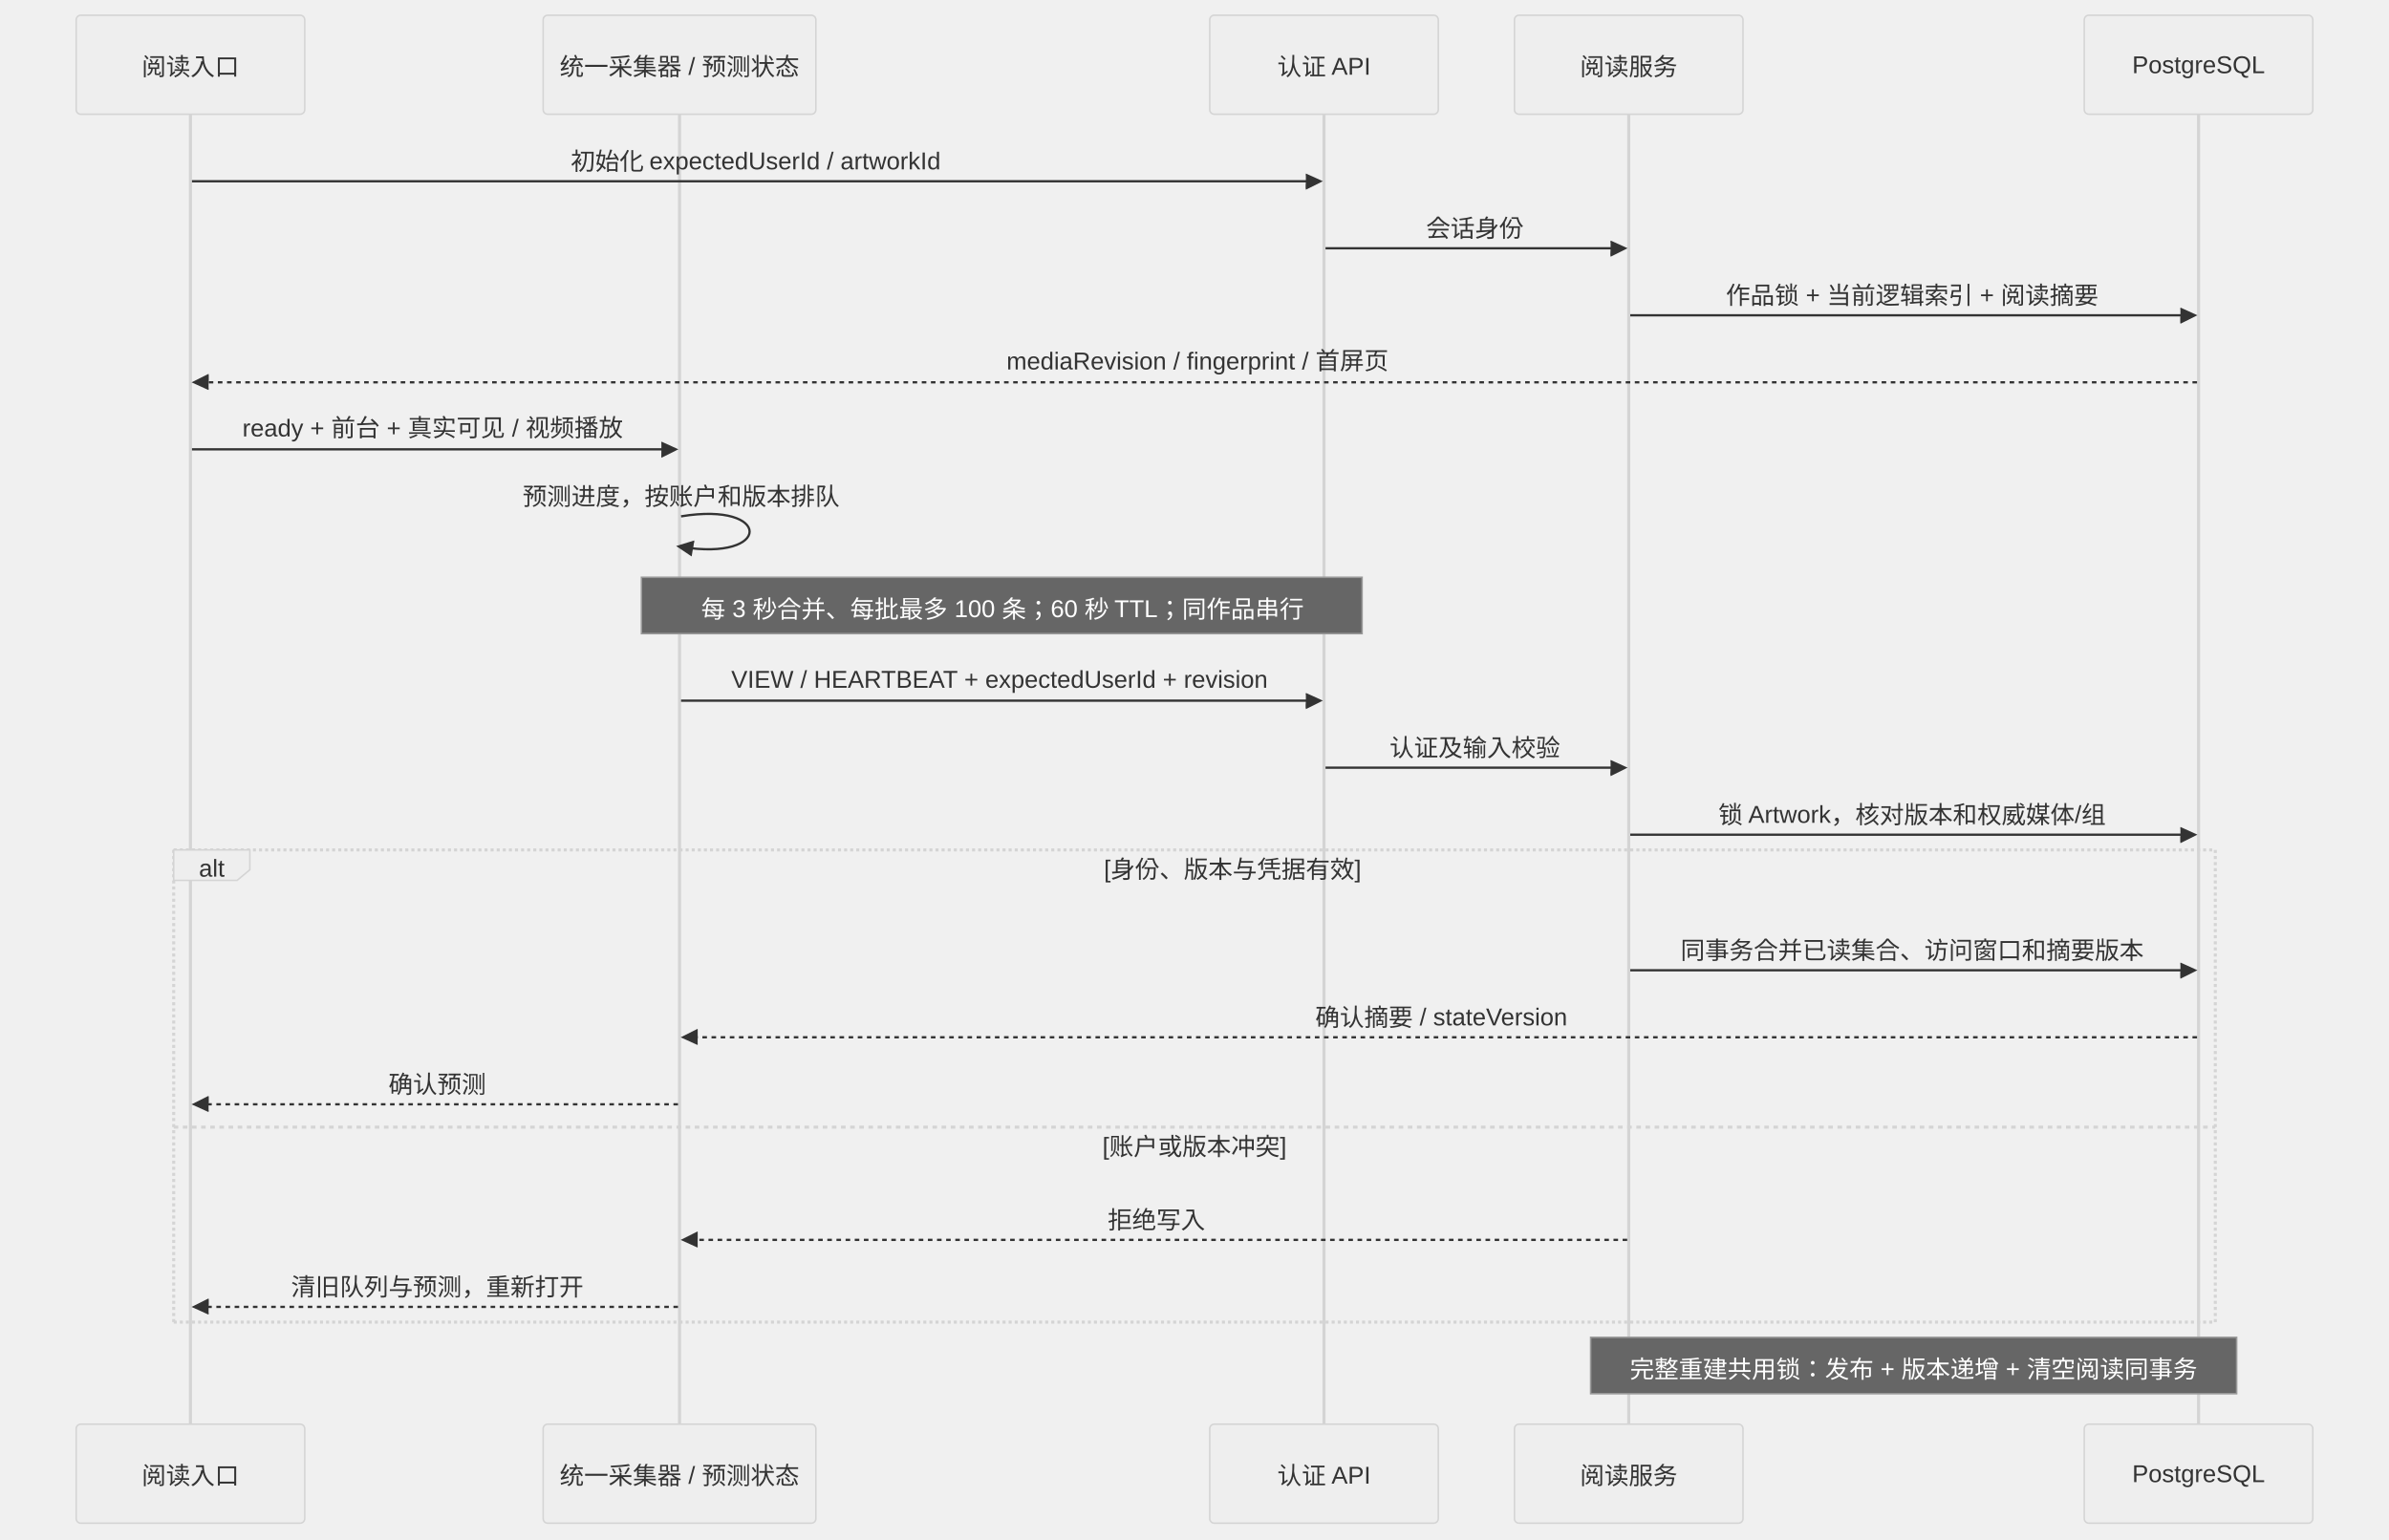
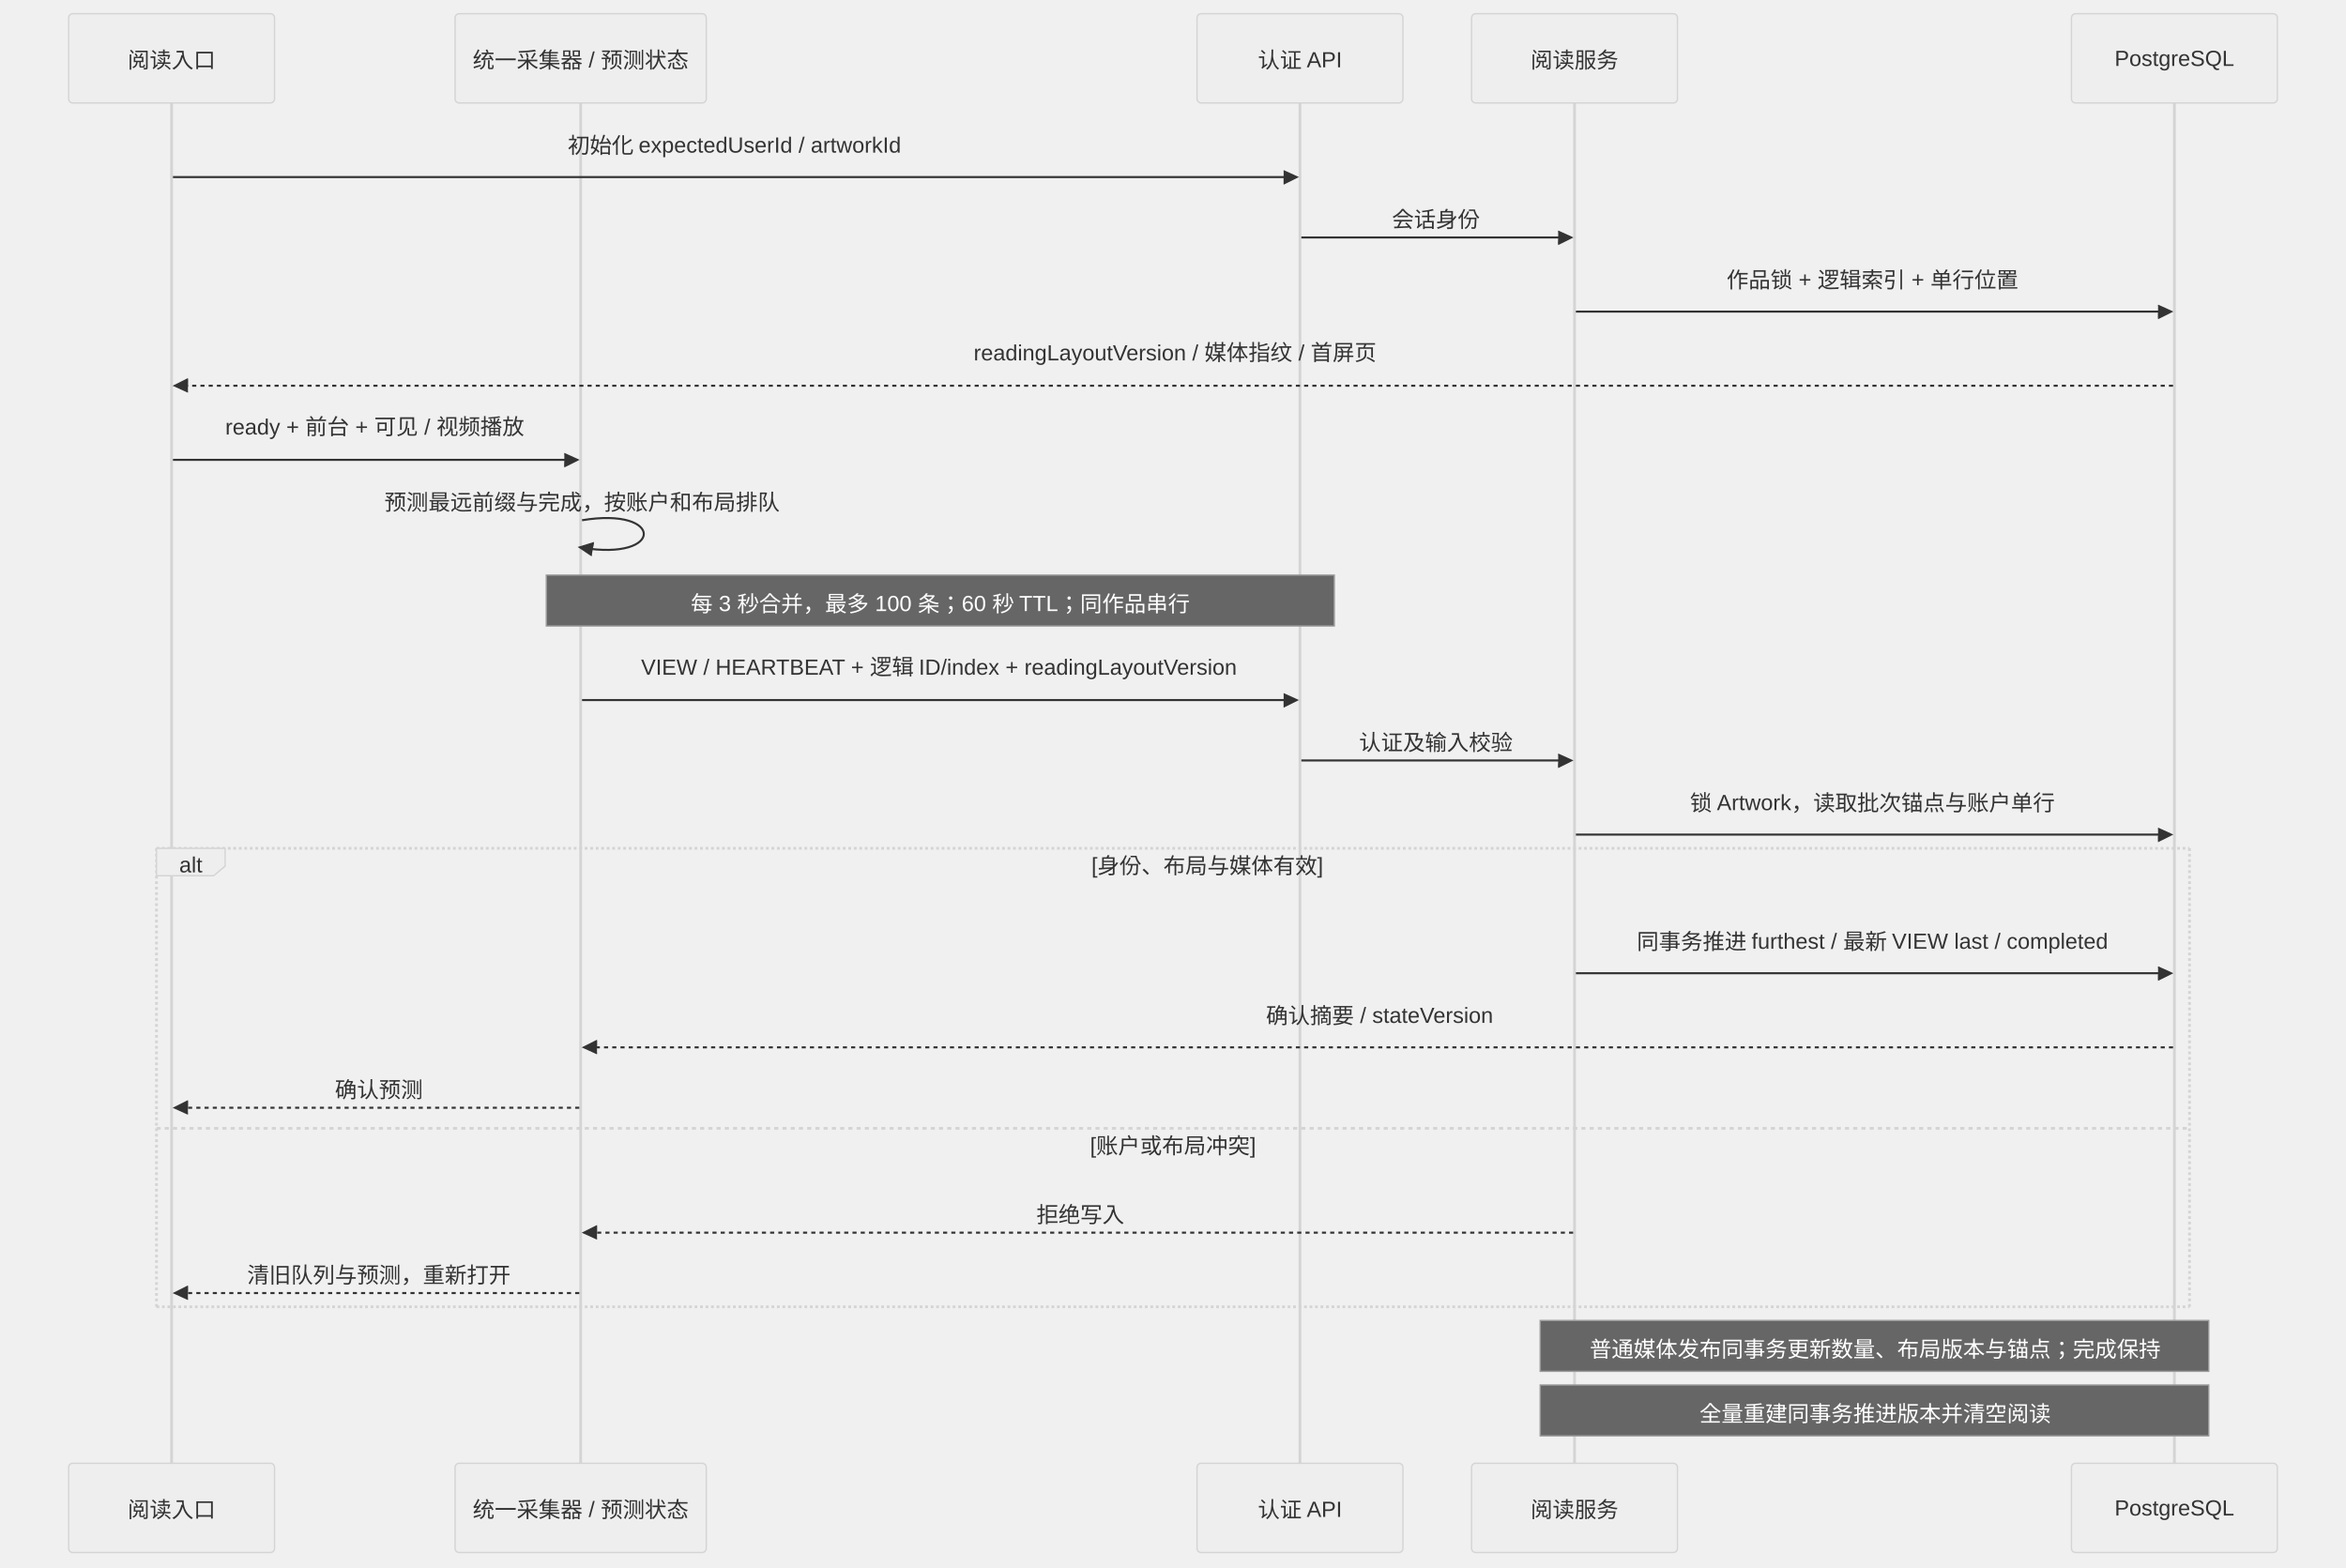
- <svg xmlns="http://www.w3.org/2000/svg" id="diagram-8a6c2ab1d96d" width="100%" style="max-width: 1568px;" viewBox="-50 -10 1568 1011" role="graphics-document document" aria-roledescription="sequence">
+ <svg xmlns="http://www.w3.org/2000/svg" id="diagram-8a6c2ab1d96d" width="100%" style="max-width: 1709px;" viewBox="-50 -10 1709 1142" role="graphics-document document" aria-roledescription="sequence">
  <g>
-     <rect x="1318" y="925" fill="#eaeaea" stroke="#666" width="150" height="65" name="D" rx="3" ry="3" class="actor actor-bottom" />
-     <text x="1393" y="957.5" dominant-baseline="central" alignment-baseline="central" class="actor actor-box" style="text-anchor: middle; font-size: 16px; font-weight: 400; font-family: Arial, &quot;Microsoft YaHei&quot;, sans-serif;">
-       <tspan x="1393" dy="0">PostgreSQL</tspan>
+     <rect x="1459" y="1056" fill="#eaeaea" stroke="#666" width="150" height="65" name="D" rx="3" ry="3" class="actor actor-bottom" />
+     <text x="1534" y="1088.5" dominant-baseline="central" alignment-baseline="central" class="actor actor-box" style="text-anchor: middle; font-size: 16px; font-weight: 400; font-family: Arial, &quot;Microsoft YaHei&quot;, sans-serif;">
+       <tspan x="1534" dy="0">PostgreSQL</tspan>
    </text>
  </g>
  <g>
-     <rect x="944" y="925" fill="#eaeaea" stroke="#666" width="150" height="65" name="R" rx="3" ry="3" class="actor actor-bottom" />
-     <text x="1019" y="957.5" dominant-baseline="central" alignment-baseline="central" class="actor actor-box" style="text-anchor: middle; font-size: 16px; font-weight: 400; font-family: Arial, &quot;Microsoft YaHei&quot;, sans-serif;">
-       <tspan x="1019" dy="0">阅读服务</tspan>
+     <rect x="1022" y="1056" fill="#eaeaea" stroke="#666" width="150" height="65" name="R" rx="3" ry="3" class="actor actor-bottom" />
+     <text x="1097" y="1088.5" dominant-baseline="central" alignment-baseline="central" class="actor actor-box" style="text-anchor: middle; font-size: 16px; font-weight: 400; font-family: Arial, &quot;Microsoft YaHei&quot;, sans-serif;">
+       <tspan x="1097" dy="0">阅读服务</tspan>
    </text>
  </g>
  <g>
-     <rect x="744" y="925" fill="#eaeaea" stroke="#666" width="150" height="65" name="A" rx="3" ry="3" class="actor actor-bottom" />
-     <text x="819" y="957.5" dominant-baseline="central" alignment-baseline="central" class="actor actor-box" style="text-anchor: middle; font-size: 16px; font-weight: 400; font-family: Arial, &quot;Microsoft YaHei&quot;, sans-serif;">
-       <tspan x="819" dy="0">认证 API</tspan>
+     <rect x="822" y="1056" fill="#eaeaea" stroke="#666" width="150" height="65" name="A" rx="3" ry="3" class="actor actor-bottom" />
+     <text x="897" y="1088.5" dominant-baseline="central" alignment-baseline="central" class="actor actor-box" style="text-anchor: middle; font-size: 16px; font-weight: 400; font-family: Arial, &quot;Microsoft YaHei&quot;, sans-serif;">
+       <tspan x="897" dy="0">认证 API</tspan>
    </text>
  </g>
  <g>
-     <rect x="306.5" y="925" fill="#eaeaea" stroke="#666" width="179" height="65" name="C" rx="3" ry="3" class="actor actor-bottom" />
-     <text x="396" y="957.5" dominant-baseline="central" alignment-baseline="central" class="actor actor-box" style="text-anchor: middle; font-size: 16px; font-weight: 400; font-family: Arial, &quot;Microsoft YaHei&quot;, sans-serif;">
-       <tspan x="396" dy="0">统一采集器 / 预测状态</tspan>
+     <rect x="281.5" y="1056" fill="#eaeaea" stroke="#666" width="183" height="65" name="C" rx="3" ry="3" class="actor actor-bottom" />
+     <text x="373" y="1088.5" dominant-baseline="central" alignment-baseline="central" class="actor actor-box" style="text-anchor: middle; font-size: 16px; font-weight: 400; font-family: Arial, &quot;Microsoft YaHei&quot;, sans-serif;">
+       <tspan x="373" dy="0">统一采集器 / 预测状态</tspan>
    </text>
  </g>
  <g>
-     <rect x="0" y="925" fill="#eaeaea" stroke="#666" width="150" height="65" name="U" rx="3" ry="3" class="actor actor-bottom" />
-     <text x="75" y="957.5" dominant-baseline="central" alignment-baseline="central" class="actor actor-box" style="text-anchor: middle; font-size: 16px; font-weight: 400; font-family: Arial, &quot;Microsoft YaHei&quot;, sans-serif;">
+     <rect x="0" y="1056" fill="#eaeaea" stroke="#666" width="150" height="65" name="U" rx="3" ry="3" class="actor actor-bottom" />
+     <text x="75" y="1088.5" dominant-baseline="central" alignment-baseline="central" class="actor actor-box" style="text-anchor: middle; font-size: 16px; font-weight: 400; font-family: Arial, &quot;Microsoft YaHei&quot;, sans-serif;">
      <tspan x="75" dy="0">阅读入口</tspan>
    </text>
  </g>
  <g>
-     <line id="actor26" x1="1393" y1="65" x2="1393" y2="925" class="actor-line 200" stroke-width="0.5px" stroke="#999" name="D" />
+     <line id="actor26" x1="1534" y1="65" x2="1534" y2="1056" class="actor-line 200" stroke-width="0.5px" stroke="#999" name="D" />
    <g id="root-26">
-       <rect x="1318" y="0" fill="#eaeaea" stroke="#666" width="150" height="65" name="D" rx="3" ry="3" class="actor actor-top" />
-       <text x="1393" y="32.5" dominant-baseline="central" alignment-baseline="central" class="actor actor-box" style="text-anchor: middle; font-size: 16px; font-weight: 400; font-family: Arial, &quot;Microsoft YaHei&quot;, sans-serif;">
-         <tspan x="1393" dy="0">PostgreSQL</tspan>
+       <rect x="1459" y="0" fill="#eaeaea" stroke="#666" width="150" height="65" name="D" rx="3" ry="3" class="actor actor-top" />
+       <text x="1534" y="32.5" dominant-baseline="central" alignment-baseline="central" class="actor actor-box" style="text-anchor: middle; font-size: 16px; font-weight: 400; font-family: Arial, &quot;Microsoft YaHei&quot;, sans-serif;">
+         <tspan x="1534" dy="0">PostgreSQL</tspan>
      </text>
    </g>
  </g>
  <g>
-     <line id="actor25" x1="1019" y1="65" x2="1019" y2="925" class="actor-line 200" stroke-width="0.5px" stroke="#999" name="R" />
+     <line id="actor25" x1="1097" y1="65" x2="1097" y2="1056" class="actor-line 200" stroke-width="0.5px" stroke="#999" name="R" />
    <g id="root-25">
-       <rect x="944" y="0" fill="#eaeaea" stroke="#666" width="150" height="65" name="R" rx="3" ry="3" class="actor actor-top" />
-       <text x="1019" y="32.5" dominant-baseline="central" alignment-baseline="central" class="actor actor-box" style="text-anchor: middle; font-size: 16px; font-weight: 400; font-family: Arial, &quot;Microsoft YaHei&quot;, sans-serif;">
-         <tspan x="1019" dy="0">阅读服务</tspan>
+       <rect x="1022" y="0" fill="#eaeaea" stroke="#666" width="150" height="65" name="R" rx="3" ry="3" class="actor actor-top" />
+       <text x="1097" y="32.5" dominant-baseline="central" alignment-baseline="central" class="actor actor-box" style="text-anchor: middle; font-size: 16px; font-weight: 400; font-family: Arial, &quot;Microsoft YaHei&quot;, sans-serif;">
+         <tspan x="1097" dy="0">阅读服务</tspan>
      </text>
    </g>
  </g>
  <g>
-     <line id="actor24" x1="819" y1="65" x2="819" y2="925" class="actor-line 200" stroke-width="0.5px" stroke="#999" name="A" />
+     <line id="actor24" x1="897" y1="65" x2="897" y2="1056" class="actor-line 200" stroke-width="0.5px" stroke="#999" name="A" />
    <g id="root-24">
-       <rect x="744" y="0" fill="#eaeaea" stroke="#666" width="150" height="65" name="A" rx="3" ry="3" class="actor actor-top" />
-       <text x="819" y="32.5" dominant-baseline="central" alignment-baseline="central" class="actor actor-box" style="text-anchor: middle; font-size: 16px; font-weight: 400; font-family: Arial, &quot;Microsoft YaHei&quot;, sans-serif;">
-         <tspan x="819" dy="0">认证 API</tspan>
+       <rect x="822" y="0" fill="#eaeaea" stroke="#666" width="150" height="65" name="A" rx="3" ry="3" class="actor actor-top" />
+       <text x="897" y="32.5" dominant-baseline="central" alignment-baseline="central" class="actor actor-box" style="text-anchor: middle; font-size: 16px; font-weight: 400; font-family: Arial, &quot;Microsoft YaHei&quot;, sans-serif;">
+         <tspan x="897" dy="0">认证 API</tspan>
      </text>
    </g>
  </g>
  <g>
-     <line id="actor23" x1="396" y1="65" x2="396" y2="925" class="actor-line 200" stroke-width="0.5px" stroke="#999" name="C" />
+     <line id="actor23" x1="373" y1="65" x2="373" y2="1056" class="actor-line 200" stroke-width="0.5px" stroke="#999" name="C" />
    <g id="root-23">
-       <rect x="306.5" y="0" fill="#eaeaea" stroke="#666" width="179" height="65" name="C" rx="3" ry="3" class="actor actor-top" />
-       <text x="396" y="32.5" dominant-baseline="central" alignment-baseline="central" class="actor actor-box" style="text-anchor: middle; font-size: 16px; font-weight: 400; font-family: Arial, &quot;Microsoft YaHei&quot;, sans-serif;">
-         <tspan x="396" dy="0">统一采集器 / 预测状态</tspan>
+       <rect x="281.5" y="0" fill="#eaeaea" stroke="#666" width="183" height="65" name="C" rx="3" ry="3" class="actor actor-top" />
+       <text x="373" y="32.5" dominant-baseline="central" alignment-baseline="central" class="actor actor-box" style="text-anchor: middle; font-size: 16px; font-weight: 400; font-family: Arial, &quot;Microsoft YaHei&quot;, sans-serif;">
+         <tspan x="373" dy="0">统一采集器 / 预测状态</tspan>
      </text>
    </g>
  </g>
  <g>
-     <line id="actor22" x1="75" y1="65" x2="75" y2="925" class="actor-line 200" stroke-width="0.5px" stroke="#999" name="U" />
+     <line id="actor22" x1="75" y1="65" x2="75" y2="1056" class="actor-line 200" stroke-width="0.5px" stroke="#999" name="U" />
    <g id="root-22">
      <rect x="0" y="0" fill="#eaeaea" stroke="#666" width="150" height="65" name="U" rx="3" ry="3" class="actor actor-top" />
      <text x="75" y="32.5" dominant-baseline="central" alignment-baseline="central" class="actor actor-box" style="text-anchor: middle; font-size: 16px; font-weight: 400; font-family: Arial, &quot;Microsoft YaHei&quot;, sans-serif;">
        <tspan x="75" dy="0">阅读入口</tspan>
      </text>
    </g>
  </g>
  <style>#diagram-8a6c2ab1d96d{font-family:Arial,Microsoft YaHei,sans-serif;font-size:16px;fill:#000000;}@keyframes edge-animation-frame{from{stroke-dashoffset:0;}}@keyframes dash{to{stroke-dashoffset:0;}}#diagram-8a6c2ab1d96d .edge-animation-slow{stroke-dasharray:9,5!important;stroke-dashoffset:900;animation:dash 50s linear infinite;stroke-linecap:round;}#diagram-8a6c2ab1d96d .edge-animation-fast{stroke-dasharray:9,5!important;stroke-dashoffset:900;animation:dash 20s linear infinite;stroke-linecap:round;}#diagram-8a6c2ab1d96d .error-icon{fill:#552222;}#diagram-8a6c2ab1d96d .error-text{fill:#552222;stroke:#552222;}#diagram-8a6c2ab1d96d .edge-thickness-normal{stroke-width:1px;}#diagram-8a6c2ab1d96d .edge-thickness-thick{stroke-width:3.5px;}#diagram-8a6c2ab1d96d .edge-pattern-solid{stroke-dasharray:0;}#diagram-8a6c2ab1d96d .edge-thickness-invisible{stroke-width:0;fill:none;}#diagram-8a6c2ab1d96d .edge-pattern-dashed{stroke-dasharray:3;}#diagram-8a6c2ab1d96d .edge-pattern-dotted{stroke-dasharray:2;}#diagram-8a6c2ab1d96d .marker{fill:#666;stroke:#666;}#diagram-8a6c2ab1d96d .marker.cross{stroke:#666;}#diagram-8a6c2ab1d96d svg{font-family:Arial,Microsoft YaHei,sans-serif;font-size:16px;}#diagram-8a6c2ab1d96d p{margin:0;}#diagram-8a6c2ab1d96d .actor{stroke:hsl(0, 0%, 83%);fill:#eee;}#diagram-8a6c2ab1d96d text.actor&gt;tspan{fill:#333;stroke:none;}#diagram-8a6c2ab1d96d .actor-line{stroke:hsl(0, 0%, 83%);}#diagram-8a6c2ab1d96d .innerArc{stroke-width:1.5;stroke-dasharray:none;}#diagram-8a6c2ab1d96d .messageLine0{stroke-width:1.5;stroke-dasharray:none;stroke:#333;}#diagram-8a6c2ab1d96d .messageLine1{stroke-width:1.5;stroke-dasharray:2,2;stroke:#333;}#diagram-8a6c2ab1d96d #arrowhead path{fill:#333;stroke:#333;}#diagram-8a6c2ab1d96d .sequenceNumber{fill:white;}#diagram-8a6c2ab1d96d #sequencenumber{fill:#333;}#diagram-8a6c2ab1d96d #crosshead path{fill:#333;stroke:#333;}#diagram-8a6c2ab1d96d .messageText{fill:#333;stroke:none;}#diagram-8a6c2ab1d96d .labelBox{stroke:hsl(0, 0%, 83%);fill:#eee;}#diagram-8a6c2ab1d96d .labelText,#diagram-8a6c2ab1d96d .labelText&gt;tspan{fill:#333;stroke:none;}#diagram-8a6c2ab1d96d .loopText,#diagram-8a6c2ab1d96d .loopText&gt;tspan{fill:#333;stroke:none;}#diagram-8a6c2ab1d96d .loopLine{stroke-width:2px;stroke-dasharray:2,2;stroke:hsl(0, 0%, 83%);fill:hsl(0, 0%, 83%);}#diagram-8a6c2ab1d96d .note{stroke:#999;fill:#666;}#diagram-8a6c2ab1d96d .noteText,#diagram-8a6c2ab1d96d .noteText&gt;tspan{fill:#fff;stroke:none;}#diagram-8a6c2ab1d96d .activation0{fill:#f4f4f4;stroke:#666;}#diagram-8a6c2ab1d96d .activation1{fill:#f4f4f4;stroke:#666;}#diagram-8a6c2ab1d96d .activation2{fill:#f4f4f4;stroke:#666;}#diagram-8a6c2ab1d96d .actorPopupMenu{position:absolute;}#diagram-8a6c2ab1d96d .actorPopupMenuPanel{position:absolute;fill:#eee;box-shadow:0px 8px 16px 0px rgba(0,0,0,0.2);filter:drop-shadow(3px 5px 2px rgb(0 0 0 / 0.4));}#diagram-8a6c2ab1d96d .actor-man line{stroke:hsl(0, 0%, 83%);fill:#eee;}#diagram-8a6c2ab1d96d .actor-man circle,#diagram-8a6c2ab1d96d line{stroke:hsl(0, 0%, 83%);fill:#eee;stroke-width:2px;}#diagram-8a6c2ab1d96d :root{--mermaid-font-family:Arial,Microsoft YaHei,sans-serif;}</style>
  <g />
  <defs>
    <symbol id="computer" width="24" height="24">
      <path transform="scale(.5)" d="M2 2v13h20v-13h-20zm18 11h-16v-9h16v9zm-10.228 6l.466-1h3.524l.467 1h-4.457zm14.228 3h-24l2-6h2.104l-1.33 4h18.45l-1.297-4h2.073l2 6zm-5-10h-14v-7h14v7z" />
    </symbol>
  </defs>
  <defs>
    <symbol id="database" fill-rule="evenodd" clip-rule="evenodd">
      <path transform="scale(.5)" d="M12.258.001l.256.004.255.005.253.008.251.01.249.012.247.015.246.016.242.019.241.02.239.023.236.024.233.027.231.028.229.031.225.032.223.034.22.036.217.038.214.04.211.041.208.043.205.045.201.046.198.048.194.05.191.051.187.053.183.054.18.056.175.057.172.059.168.06.163.061.16.063.155.064.15.066.074.033.073.033.071.034.07.034.069.035.068.035.067.035.066.035.064.036.064.036.062.036.06.036.06.037.058.037.058.037.055.038.055.038.053.038.052.038.051.039.05.039.048.039.047.039.045.04.044.04.043.04.041.04.04.041.039.041.037.041.036.041.034.041.033.042.032.042.03.042.029.042.027.042.026.043.024.043.023.043.021.043.02.043.018.044.017.043.015.044.013.044.012.044.011.045.009.044.007.045.006.045.004.045.002.045.001.045v17l-.001.045-.002.045-.004.045-.006.045-.007.045-.009.044-.011.045-.012.044-.013.044-.015.044-.017.043-.018.044-.02.043-.021.043-.023.043-.024.043-.026.043-.027.042-.029.042-.03.042-.032.042-.033.042-.034.041-.036.041-.037.041-.039.041-.04.041-.041.04-.043.04-.044.04-.045.04-.047.039-.048.039-.05.039-.051.039-.052.038-.053.038-.055.038-.055.038-.058.037-.058.037-.06.037-.06.036-.062.036-.064.036-.064.036-.066.035-.067.035-.068.035-.069.035-.07.034-.071.034-.073.033-.074.033-.15.066-.155.064-.16.063-.163.061-.168.06-.172.059-.175.057-.18.056-.183.054-.187.053-.191.051-.194.05-.198.048-.201.046-.205.045-.208.043-.211.041-.214.04-.217.038-.22.036-.223.034-.225.032-.229.031-.231.028-.233.027-.236.024-.239.023-.241.02-.242.019-.246.016-.247.015-.249.012-.251.01-.253.008-.255.005-.256.004-.258.001-.258-.001-.256-.004-.255-.005-.253-.008-.251-.01-.249-.012-.247-.015-.245-.016-.243-.019-.241-.02-.238-.023-.236-.024-.234-.027-.231-.028-.228-.031-.226-.032-.223-.034-.22-.036-.217-.038-.214-.04-.211-.041-.208-.043-.204-.045-.201-.046-.198-.048-.195-.05-.19-.051-.187-.053-.184-.054-.179-.056-.176-.057-.172-.059-.167-.06-.164-.061-.159-.063-.155-.064-.151-.066-.074-.033-.072-.033-.072-.034-.07-.034-.069-.035-.068-.035-.067-.035-.066-.035-.064-.036-.063-.036-.062-.036-.061-.036-.06-.037-.058-.037-.057-.037-.056-.038-.055-.038-.053-.038-.052-.038-.051-.039-.049-.039-.049-.039-.046-.039-.046-.04-.044-.04-.043-.04-.041-.04-.04-.041-.039-.041-.037-.041-.036-.041-.034-.041-.033-.042-.032-.042-.03-.042-.029-.042-.027-.042-.026-.043-.024-.043-.023-.043-.021-.043-.02-.043-.018-.044-.017-.043-.015-.044-.013-.044-.012-.044-.011-.045-.009-.044-.007-.045-.006-.045-.004-.045-.002-.045-.001-.045v-17l.001-.045.002-.045.004-.045.006-.045.007-.045.009-.044.011-.045.012-.044.013-.044.015-.044.017-.043.018-.044.02-.043.021-.043.023-.043.024-.043.026-.043.027-.042.029-.042.03-.042.032-.042.033-.042.034-.041.036-.041.037-.041.039-.041.04-.041.041-.04.043-.04.044-.04.046-.04.046-.039.049-.039.049-.039.051-.039.052-.038.053-.038.055-.038.056-.038.057-.037.058-.037.06-.037.061-.036.062-.036.063-.036.064-.036.066-.035.067-.035.068-.035.069-.035.07-.034.072-.034.072-.033.074-.033.151-.066.155-.064.159-.063.164-.061.167-.06.172-.059.176-.057.179-.056.184-.054.187-.053.19-.051.195-.05.198-.048.201-.046.204-.045.208-.043.211-.041.214-.04.217-.038.22-.036.223-.034.226-.032.228-.031.231-.028.234-.027.236-.024.238-.023.241-.02.243-.019.245-.016.247-.015.249-.012.251-.01.253-.008.255-.005.256-.004.258-.001.258.001zm-9.258 20.499v.01l.001.021.003.021.004.022.005.021.006.022.007.022.009.023.01.022.011.023.012.023.013.023.015.023.016.024.017.023.018.024.019.024.021.024.022.025.023.024.024.025.052.049.056.05.061.051.066.051.07.051.075.051.079.052.084.052.088.052.092.052.097.052.102.051.105.052.11.052.114.051.119.051.123.051.127.05.131.05.135.05.139.048.144.049.147.047.152.047.155.047.16.045.163.045.167.043.171.043.176.041.178.041.183.039.187.039.19.037.194.035.197.035.202.033.204.031.209.03.212.029.216.027.219.025.222.024.226.021.23.02.233.018.236.016.24.015.243.012.246.01.249.008.253.005.256.004.259.001.26-.001.257-.004.254-.005.25-.008.247-.011.244-.012.241-.014.237-.016.233-.018.231-.021.226-.021.224-.024.22-.026.216-.027.212-.028.21-.031.205-.031.202-.034.198-.034.194-.036.191-.037.187-.039.183-.04.179-.04.175-.042.172-.043.168-.044.163-.045.16-.046.155-.046.152-.047.148-.048.143-.049.139-.049.136-.05.131-.05.126-.05.123-.051.118-.052.114-.051.11-.052.106-.052.101-.052.096-.052.092-.052.088-.053.083-.051.079-.052.074-.052.07-.051.065-.051.06-.051.056-.05.051-.05.023-.024.023-.025.021-.024.02-.024.019-.024.018-.024.017-.024.015-.023.014-.024.013-.023.012-.023.01-.023.01-.022.008-.022.006-.022.006-.022.004-.022.004-.021.001-.021.001-.021v-4.127l-.077.055-.08.053-.083.054-.085.053-.087.052-.09.052-.093.051-.095.05-.097.05-.1.049-.102.049-.105.048-.106.047-.109.047-.111.046-.114.045-.115.045-.118.044-.12.043-.122.042-.124.042-.126.041-.128.04-.13.04-.132.038-.134.038-.135.037-.138.037-.139.035-.142.035-.143.034-.144.033-.147.032-.148.031-.15.03-.151.03-.153.029-.154.027-.156.027-.158.026-.159.025-.161.024-.162.023-.163.022-.165.021-.166.02-.167.019-.169.018-.169.017-.171.016-.173.015-.173.014-.175.013-.175.012-.177.011-.178.01-.179.008-.179.008-.181.006-.182.005-.182.004-.184.003-.184.002h-.37l-.184-.002-.184-.003-.182-.004-.182-.005-.181-.006-.179-.008-.179-.008-.178-.01-.176-.011-.176-.012-.175-.013-.173-.014-.172-.015-.171-.016-.17-.017-.169-.018-.167-.019-.166-.02-.165-.021-.163-.022-.162-.023-.161-.024-.159-.025-.157-.026-.156-.027-.155-.027-.153-.029-.151-.03-.15-.03-.148-.031-.146-.032-.145-.033-.143-.034-.141-.035-.14-.035-.137-.037-.136-.037-.134-.038-.132-.038-.13-.04-.128-.04-.126-.041-.124-.042-.122-.042-.12-.044-.117-.043-.116-.045-.113-.045-.112-.046-.109-.047-.106-.047-.105-.048-.102-.049-.1-.049-.097-.05-.095-.05-.093-.052-.09-.051-.087-.052-.085-.053-.083-.054-.08-.054-.077-.054v4.127zm0-5.654v.011l.001.021.003.021.004.021.005.022.006.022.007.022.009.022.01.022.011.023.012.023.013.023.015.024.016.023.017.024.018.024.019.024.021.024.022.024.023.025.024.024.052.05.056.05.061.05.066.051.07.051.075.052.079.051.084.052.088.052.092.052.097.052.102.052.105.052.11.051.114.051.119.052.123.05.127.051.131.05.135.049.139.049.144.048.147.048.152.047.155.046.16.045.163.045.167.044.171.042.176.042.178.04.183.04.187.038.19.037.194.036.197.034.202.033.204.032.209.03.212.028.216.027.219.025.222.024.226.022.23.02.233.018.236.016.24.014.243.012.246.01.249.008.253.006.256.003.259.001.26-.001.257-.003.254-.006.25-.008.247-.01.244-.012.241-.015.237-.016.233-.018.231-.02.226-.022.224-.024.22-.025.216-.027.212-.029.21-.03.205-.032.202-.033.198-.035.194-.036.191-.037.187-.039.183-.039.179-.041.175-.042.172-.043.168-.044.163-.045.16-.045.155-.047.152-.047.148-.048.143-.048.139-.05.136-.049.131-.05.126-.051.123-.051.118-.051.114-.052.11-.052.106-.052.101-.052.096-.052.092-.052.088-.052.083-.052.079-.052.074-.051.07-.052.065-.051.06-.05.056-.051.051-.049.023-.025.023-.024.021-.025.02-.024.019-.024.018-.024.017-.024.015-.023.014-.023.013-.024.012-.022.01-.023.01-.023.008-.022.006-.022.006-.022.004-.021.004-.022.001-.021.001-.021v-4.139l-.077.054-.08.054-.083.054-.085.052-.087.053-.09.051-.093.051-.095.051-.097.05-.1.049-.102.049-.105.048-.106.047-.109.047-.111.046-.114.045-.115.044-.118.044-.12.044-.122.042-.124.042-.126.041-.128.04-.13.039-.132.039-.134.038-.135.037-.138.036-.139.036-.142.035-.143.033-.144.033-.147.033-.148.031-.15.03-.151.03-.153.028-.154.028-.156.027-.158.026-.159.025-.161.024-.162.023-.163.022-.165.021-.166.02-.167.019-.169.018-.169.017-.171.016-.173.015-.173.014-.175.013-.175.012-.177.011-.178.009-.179.009-.179.007-.181.007-.182.005-.182.004-.184.003-.184.002h-.37l-.184-.002-.184-.003-.182-.004-.182-.005-.181-.007-.179-.007-.179-.009-.178-.009-.176-.011-.176-.012-.175-.013-.173-.014-.172-.015-.171-.016-.17-.017-.169-.018-.167-.019-.166-.02-.165-.021-.163-.022-.162-.023-.161-.024-.159-.025-.157-.026-.156-.027-.155-.028-.153-.028-.151-.03-.15-.03-.148-.031-.146-.033-.145-.033-.143-.033-.141-.035-.14-.036-.137-.036-.136-.037-.134-.038-.132-.039-.13-.039-.128-.04-.126-.041-.124-.042-.122-.043-.12-.043-.117-.044-.116-.044-.113-.046-.112-.046-.109-.046-.106-.047-.105-.048-.102-.049-.1-.049-.097-.05-.095-.051-.093-.051-.09-.051-.087-.053-.085-.052-.083-.054-.08-.054-.077-.054v4.139zm0-5.666v.011l.001.02.003.022.004.021.005.022.006.021.007.022.009.023.01.022.011.023.012.023.013.023.015.023.016.024.017.024.018.023.019.024.021.025.022.024.023.024.024.025.052.05.056.05.061.05.066.051.07.051.075.052.079.051.084.052.088.052.092.052.097.052.102.052.105.051.11.052.114.051.119.051.123.051.127.05.131.05.135.05.139.049.144.048.147.048.152.047.155.046.16.045.163.045.167.043.171.043.176.042.178.04.183.04.187.038.19.037.194.036.197.034.202.033.204.032.209.03.212.028.216.027.219.025.222.024.226.021.23.02.233.018.236.017.24.014.243.012.246.01.249.008.253.006.256.003.259.001.26-.001.257-.003.254-.006.25-.008.247-.01.244-.013.241-.014.237-.016.233-.018.231-.02.226-.022.224-.024.22-.025.216-.027.212-.029.21-.03.205-.032.202-.033.198-.035.194-.036.191-.037.187-.039.183-.039.179-.041.175-.042.172-.043.168-.044.163-.045.16-.045.155-.047.152-.047.148-.048.143-.049.139-.049.136-.049.131-.051.126-.05.123-.051.118-.052.114-.051.11-.052.106-.052.101-.052.096-.052.092-.052.088-.052.083-.052.079-.052.074-.052.07-.051.065-.051.06-.051.056-.05.051-.049.023-.025.023-.025.021-.024.02-.024.019-.024.018-.024.017-.024.015-.023.014-.024.013-.023.012-.023.01-.022.01-.023.008-.022.006-.022.006-.022.004-.022.004-.021.001-.021.001-.021v-4.153l-.077.054-.08.054-.083.053-.085.053-.087.053-.09.051-.093.051-.095.051-.097.05-.1.049-.102.048-.105.048-.106.048-.109.046-.111.046-.114.046-.115.044-.118.044-.12.043-.122.043-.124.042-.126.041-.128.04-.13.039-.132.039-.134.038-.135.037-.138.036-.139.036-.142.034-.143.034-.144.033-.147.032-.148.032-.15.03-.151.03-.153.028-.154.028-.156.027-.158.026-.159.024-.161.024-.162.023-.163.023-.165.021-.166.02-.167.019-.169.018-.169.017-.171.016-.173.015-.173.014-.175.013-.175.012-.177.01-.178.01-.179.009-.179.007-.181.006-.182.006-.182.004-.184.003-.184.001-.185.001-.185-.001-.184-.001-.184-.003-.182-.004-.182-.006-.181-.006-.179-.007-.179-.009-.178-.01-.176-.01-.176-.012-.175-.013-.173-.014-.172-.015-.171-.016-.17-.017-.169-.018-.167-.019-.166-.02-.165-.021-.163-.023-.162-.023-.161-.024-.159-.024-.157-.026-.156-.027-.155-.028-.153-.028-.151-.03-.15-.03-.148-.032-.146-.032-.145-.033-.143-.034-.141-.034-.14-.036-.137-.036-.136-.037-.134-.038-.132-.039-.13-.039-.128-.041-.126-.041-.124-.041-.122-.043-.12-.043-.117-.044-.116-.044-.113-.046-.112-.046-.109-.046-.106-.048-.105-.048-.102-.048-.1-.05-.097-.049-.095-.051-.093-.051-.09-.052-.087-.052-.085-.053-.083-.053-.08-.054-.077-.054v4.153zm8.74-8.179l-.257.004-.254.005-.25.008-.247.011-.244.012-.241.014-.237.016-.233.018-.231.021-.226.022-.224.023-.22.026-.216.027-.212.028-.21.031-.205.032-.202.033-.198.034-.194.036-.191.038-.187.038-.183.04-.179.041-.175.042-.172.043-.168.043-.163.045-.16.046-.155.046-.152.048-.148.048-.143.048-.139.049-.136.05-.131.05-.126.051-.123.051-.118.051-.114.052-.11.052-.106.052-.101.052-.096.052-.092.052-.088.052-.083.052-.079.052-.074.051-.07.052-.065.051-.06.05-.056.05-.051.05-.023.025-.023.024-.021.024-.02.025-.019.024-.018.024-.017.023-.015.024-.014.023-.013.023-.012.023-.01.023-.01.022-.008.022-.006.023-.006.021-.004.022-.004.021-.001.021-.001.021.001.021.001.021.004.021.004.022.006.021.006.023.008.022.01.022.01.023.012.023.013.023.014.023.015.024.017.023.018.024.019.024.02.025.021.024.023.024.023.025.051.05.056.05.06.05.065.051.07.052.074.051.079.052.083.052.088.052.092.052.096.052.101.052.106.052.11.052.114.052.118.051.123.051.126.051.131.05.136.05.139.049.143.048.148.048.152.048.155.046.16.046.163.045.168.043.172.043.175.042.179.041.183.04.187.038.191.038.194.036.198.034.202.033.205.032.21.031.212.028.216.027.22.026.224.023.226.022.231.021.233.018.237.016.241.014.244.012.247.011.25.008.254.005.257.004.26.001.26-.001.257-.004.254-.005.25-.008.247-.011.244-.012.241-.014.237-.016.233-.018.231-.021.226-.022.224-.023.22-.026.216-.027.212-.028.21-.031.205-.032.202-.033.198-.034.194-.036.191-.038.187-.038.183-.04.179-.041.175-.042.172-.043.168-.043.163-.045.16-.046.155-.046.152-.048.148-.048.143-.048.139-.049.136-.05.131-.05.126-.051.123-.051.118-.051.114-.052.11-.052.106-.052.101-.052.096-.052.092-.052.088-.052.083-.052.079-.052.074-.051.07-.052.065-.051.06-.05.056-.05.051-.05.023-.025.023-.024.021-.024.02-.025.019-.024.018-.024.017-.023.015-.024.014-.023.013-.023.012-.023.01-.023.01-.022.008-.022.006-.023.006-.021.004-.022.004-.021.001-.021.001-.021-.001-.021-.001-.021-.004-.021-.004-.022-.006-.021-.006-.023-.008-.022-.01-.022-.01-.023-.012-.023-.013-.023-.014-.023-.015-.024-.017-.023-.018-.024-.019-.024-.02-.025-.021-.024-.023-.024-.023-.025-.051-.05-.056-.05-.06-.05-.065-.051-.07-.052-.074-.051-.079-.052-.083-.052-.088-.052-.092-.052-.096-.052-.101-.052-.106-.052-.11-.052-.114-.052-.118-.051-.123-.051-.126-.051-.131-.05-.136-.05-.139-.049-.143-.048-.148-.048-.152-.048-.155-.046-.16-.046-.163-.045-.168-.043-.172-.043-.175-.042-.179-.041-.183-.04-.187-.038-.191-.038-.194-.036-.198-.034-.202-.033-.205-.032-.21-.031-.212-.028-.216-.027-.22-.026-.224-.023-.226-.022-.231-.021-.233-.018-.237-.016-.241-.014-.244-.012-.247-.011-.25-.008-.254-.005-.257-.004-.26-.001-.26.001z" />
    </symbol>
  </defs>
  <defs>
    <symbol id="clock" width="24" height="24">
      <path transform="scale(.5)" d="M12 2c5.514 0 10 4.486 10 10s-4.486 10-10 10-10-4.486-10-10 4.486-10 10-10zm0-2c-6.627 0-12 5.373-12 12s5.373 12 12 12 12-5.373 12-12-5.373-12-12-12zm5.848 12.459c.202.038.202.333.001.372-1.907.361-6.045 1.111-6.547 1.111-.719 0-1.301-.582-1.301-1.301 0-.512.77-5.447 1.125-7.445.034-.192.312-.181.343.014l.985 6.238 5.394 1.011z" />
    </symbol>
  </defs>
  <defs>
    <marker id="arrowhead" refX="7.9" refY="5" markerUnits="userSpaceOnUse" markerWidth="12" markerHeight="12" orient="auto-start-reverse">
      <path d="M -1 0 L 10 5 L 0 10 z" />
    </marker>
  </defs>
  <defs>
    <marker id="crosshead" markerWidth="15" markerHeight="8" orient="auto" refX="4" refY="4.5">
      <path fill="none" stroke="#000000" stroke-width="1pt" d="M 1,2 L 6,7 M 6,2 L 1,7" style="stroke-dasharray: 0, 0;" />
    </marker>
  </defs>
  <defs>
    <marker id="filled-head" refX="15.5" refY="7" markerWidth="20" markerHeight="28" orient="auto">
      <path d="M 18,7 L9,13 L14,7 L9,1 Z" />
    </marker>
  </defs>
  <defs>
    <marker id="sequencenumber" refX="15" refY="15" markerWidth="60" markerHeight="40" orient="auto">
      <circle cx="15" cy="15" r="6" />
    </marker>
  </defs>
  <g>
-     <rect x="371" y="369" fill="#EDF2AE" stroke="#666" width="473" height="37" class="note" />
-     <text x="608" y="374" text-anchor="middle" dominant-baseline="middle" alignment-baseline="middle" class="noteText" dy="1em" style="font-family: Arial, &quot;Microsoft YaHei&quot;, sans-serif; font-size: 16px; font-weight: 400;">
-       <tspan x="608">每 3 秒合并、每批最多 100 条；60 秒 TTL；同作品串行</tspan>
+     <rect x="348" y="409" fill="#EDF2AE" stroke="#666" width="574" height="37" class="note" />
+     <text x="635" y="414" text-anchor="middle" dominant-baseline="middle" alignment-baseline="middle" class="noteText" dy="1em" style="font-family: Arial, &quot;Microsoft YaHei&quot;, sans-serif; font-size: 16px; font-weight: 400;">
+       <tspan x="635">每 3 秒合并，最多 100 条；60 秒 TTL；同作品串行</tspan>
    </text>
  </g>
  <g>
-     <line x1="64" y1="548" x2="1404" y2="548" class="loopLine" />
-     <line x1="1404" y1="548" x2="1404" y2="858" class="loopLine" />
-     <line x1="64" y1="858" x2="1404" y2="858" class="loopLine" />
-     <line x1="64" y1="548" x2="64" y2="858" class="loopLine" />
-     <line x1="64" y1="730" x2="1404" y2="730" class="loopLine" style="stroke-dasharray: 3, 3;" />
-     <polygon points="64,548 114,548 114,561 105.6,568 64,568" class="labelBox" />
-     <text x="89" y="561" text-anchor="middle" dominant-baseline="middle" alignment-baseline="middle" class="labelText" style="font-family: Arial, &quot;Microsoft YaHei&quot;, sans-serif; font-size: 16px; font-weight: 400;">alt</text>
-     <text x="759" y="566" text-anchor="middle" class="loopText" style="font-family: Arial, &quot;Microsoft YaHei&quot;, sans-serif; font-size: 16px; font-weight: 400;">
-       <tspan x="759">[身份、版本与凭据有效]</tspan>
+     <line x1="64" y1="608" x2="1545" y2="608" class="loopLine" />
+     <line x1="1545" y1="608" x2="1545" y2="942" class="loopLine" />
+     <line x1="64" y1="942" x2="1545" y2="942" class="loopLine" />
+     <line x1="64" y1="608" x2="64" y2="942" class="loopLine" />
+     <line x1="64" y1="812" x2="1545" y2="812" class="loopLine" style="stroke-dasharray: 3, 3;" />
+     <polygon points="64,608 114,608 114,621 105.6,628 64,628" class="labelBox" />
+     <text x="89" y="621" text-anchor="middle" dominant-baseline="middle" alignment-baseline="middle" class="labelText" style="font-family: Arial, &quot;Microsoft YaHei&quot;, sans-serif; font-size: 16px; font-weight: 400;">alt</text>
+     <text x="829.5" y="626" text-anchor="middle" class="loopText" style="font-family: Arial, &quot;Microsoft YaHei&quot;, sans-serif; font-size: 16px; font-weight: 400;">
+       <tspan x="829.5">[身份、布局与媒体有效]</tspan>
    </text>
-     <text x="734" y="748" text-anchor="middle" class="loopText" style="font-family: Arial, &quot;Microsoft YaHei&quot;, sans-serif; font-size: 16px; font-weight: 400;">[账户或版本冲突]</text>
+     <text x="804.5" y="830" text-anchor="middle" class="loopText" style="font-family: Arial, &quot;Microsoft YaHei&quot;, sans-serif; font-size: 16px; font-weight: 400;">[账户或布局冲突]</text>
  </g>
  <g>
-     <rect x="994" y="868" fill="#EDF2AE" stroke="#666" width="424" height="37" class="note" />
-     <text x="1206" y="873" text-anchor="middle" dominant-baseline="middle" alignment-baseline="middle" class="noteText" dy="1em" style="font-family: Arial, &quot;Microsoft YaHei&quot;, sans-serif; font-size: 16px; font-weight: 400;">
-       <tspan x="1206">完整重建共用锁：发布 + 版本递增 + 清空阅读同事务</tspan>
+     <rect x="1072" y="952" fill="#EDF2AE" stroke="#666" width="487" height="37" class="note" />
+     <text x="1316" y="957" text-anchor="middle" dominant-baseline="middle" alignment-baseline="middle" class="noteText" dy="1em" style="font-family: Arial, &quot;Microsoft YaHei&quot;, sans-serif; font-size: 16px; font-weight: 400;">
+       <tspan x="1316">普通媒体发布同事务更新数量、布局版本与锚点；完成保持</tspan>
    </text>
  </g>
-   <text x="446" y="80" text-anchor="middle" dominant-baseline="middle" alignment-baseline="middle" class="messageText" dy="1em" style="font-family: Arial, &quot;Microsoft YaHei&quot;, sans-serif; font-size: 16px; font-weight: 400;">初始化 expectedUserId / artworkId</text>
-   <line x1="76" y1="109" x2="815" y2="109" class="messageLine0" stroke-width="2" stroke="none" marker-end="url(#arrowhead)" style="fill: none;" />
-   <text x="918" y="124" text-anchor="middle" dominant-baseline="middle" alignment-baseline="middle" class="messageText" dy="1em" style="font-family: Arial, &quot;Microsoft YaHei&quot;, sans-serif; font-size: 16px; font-weight: 400;">会话身份</text>
-   <line x1="820" y1="153" x2="1015" y2="153" class="messageLine0" stroke-width="2" stroke="none" marker-end="url(#arrowhead)" style="fill: none;" />
-   <text x="1205" y="168" text-anchor="middle" dominant-baseline="middle" alignment-baseline="middle" class="messageText" dy="1em" style="font-family: Arial, &quot;Microsoft YaHei&quot;, sans-serif; font-size: 16px; font-weight: 400;">作品锁 + 当前逻辑索引 + 阅读摘要</text>
-   <line x1="1020" y1="197" x2="1389" y2="197" class="messageLine0" stroke-width="2" stroke="none" marker-end="url(#arrowhead)" style="fill: none;" />
-   <text x="736" y="212" text-anchor="middle" dominant-baseline="middle" alignment-baseline="middle" class="messageText" dy="1em" style="font-family: Arial, &quot;Microsoft YaHei&quot;, sans-serif; font-size: 16px; font-weight: 400;">mediaRevision / fingerprint / 首屏页</text>
-   <line x1="1392" y1="241" x2="79" y2="241" class="messageLine1" stroke-width="2" stroke="none" marker-end="url(#arrowhead)" style="stroke-dasharray: 3, 3; fill: none;" />
-   <text x="234" y="256" text-anchor="middle" dominant-baseline="middle" alignment-baseline="middle" class="messageText" dy="1em" style="font-family: Arial, &quot;Microsoft YaHei&quot;, sans-serif; font-size: 16px; font-weight: 400;">ready + 前台 + 真实可见 / 视频播放</text>
-   <line x1="76" y1="285" x2="392" y2="285" class="messageLine0" stroke-width="2" stroke="none" marker-end="url(#arrowhead)" style="fill: none;" />
-   <text x="397" y="300" text-anchor="middle" dominant-baseline="middle" alignment-baseline="middle" class="messageText" dy="1em" style="font-family: Arial, &quot;Microsoft YaHei&quot;, sans-serif; font-size: 16px; font-weight: 400;">预测进度，按账户和版本排队</text>
-   <path d="M 397,329 C 457,319 457,359 397,349" class="messageLine0" stroke-width="2" stroke="none" marker-end="url(#arrowhead)" style="fill: none;" />
-   <text x="606" y="421" text-anchor="middle" dominant-baseline="middle" alignment-baseline="middle" class="messageText" dy="1em" style="font-family: Arial, &quot;Microsoft YaHei&quot;, sans-serif; font-size: 16px; font-weight: 400;">VIEW / HEARTBEAT + expectedUserId + revision</text>
-   <line x1="397" y1="450" x2="815" y2="450" class="messageLine0" stroke-width="2" stroke="none" marker-end="url(#arrowhead)" style="fill: none;" />
-   <text x="918" y="465" text-anchor="middle" dominant-baseline="middle" alignment-baseline="middle" class="messageText" dy="1em" style="font-family: Arial, &quot;Microsoft YaHei&quot;, sans-serif; font-size: 16px; font-weight: 400;">认证及输入校验</text>
-   <line x1="820" y1="494" x2="1015" y2="494" class="messageLine0" stroke-width="2" stroke="none" marker-end="url(#arrowhead)" style="fill: none;" />
-   <text x="1205" y="509" text-anchor="middle" dominant-baseline="middle" alignment-baseline="middle" class="messageText" dy="1em" style="font-family: Arial, &quot;Microsoft YaHei&quot;, sans-serif; font-size: 16px; font-weight: 400;">锁 Artwork，核对版本和权威媒体/组</text>
-   <line x1="1020" y1="538" x2="1389" y2="538" class="messageLine0" stroke-width="2" stroke="none" marker-end="url(#arrowhead)" style="fill: none;" />
-   <text x="1205" y="598" text-anchor="middle" dominant-baseline="middle" alignment-baseline="middle" class="messageText" dy="1em" style="font-family: Arial, &quot;Microsoft YaHei&quot;, sans-serif; font-size: 16px; font-weight: 400;">同事务合并已读集合、访问窗口和摘要版本</text>
-   <line x1="1020" y1="627" x2="1389" y2="627" class="messageLine0" stroke-width="2" stroke="none" marker-end="url(#arrowhead)" style="fill: none;" />
-   <text x="896" y="642" text-anchor="middle" dominant-baseline="middle" alignment-baseline="middle" class="messageText" dy="1em" style="font-family: Arial, &quot;Microsoft YaHei&quot;, sans-serif; font-size: 16px; font-weight: 400;">确认摘要 / stateVersion</text>
-   <line x1="1392" y1="671" x2="400" y2="671" class="messageLine1" stroke-width="2" stroke="none" marker-end="url(#arrowhead)" style="stroke-dasharray: 3, 3; fill: none;" />
-   <text x="237" y="686" text-anchor="middle" dominant-baseline="middle" alignment-baseline="middle" class="messageText" dy="1em" style="font-family: Arial, &quot;Microsoft YaHei&quot;, sans-serif; font-size: 16px; font-weight: 400;">确认预测</text>
-   <line x1="395" y1="715" x2="79" y2="715" class="messageLine1" stroke-width="2" stroke="none" marker-end="url(#arrowhead)" style="stroke-dasharray: 3, 3; fill: none;" />
-   <text x="709" y="775" text-anchor="middle" dominant-baseline="middle" alignment-baseline="middle" class="messageText" dy="1em" style="font-family: Arial, &quot;Microsoft YaHei&quot;, sans-serif; font-size: 16px; font-weight: 400;">拒绝写入</text>
-   <line x1="1018" y1="804" x2="400" y2="804" class="messageLine1" stroke-width="2" stroke="none" marker-end="url(#arrowhead)" style="stroke-dasharray: 3, 3; fill: none;" />
-   <text x="237" y="819" text-anchor="middle" dominant-baseline="middle" alignment-baseline="middle" class="messageText" dy="1em" style="font-family: Arial, &quot;Microsoft YaHei&quot;, sans-serif; font-size: 16px; font-weight: 400;">清旧队列与预测，重新打开</text>
-   <line x1="395" y1="848" x2="79" y2="848" class="messageLine1" stroke-width="2" stroke="none" marker-end="url(#arrowhead)" style="stroke-dasharray: 3, 3; fill: none;" />
+   <g>
+     <rect x="1072" y="999" fill="#EDF2AE" stroke="#666" width="487" height="37" class="note" />
+     <text x="1316" y="1004" text-anchor="middle" dominant-baseline="middle" alignment-baseline="middle" class="noteText" dy="1em" style="font-family: Arial, &quot;Microsoft YaHei&quot;, sans-serif; font-size: 16px; font-weight: 400;">
+       <tspan x="1316">全量重建同事务推进版本并清空阅读</tspan>
+     </text>
+   </g>
+   <text x="485" y="80" text-anchor="middle" dominant-baseline="middle" alignment-baseline="middle" class="messageText" dy="1em" style="font-family: Arial, &quot;Microsoft YaHei&quot;, sans-serif; font-size: 16px; font-weight: 400;">初始化 expectedUserId / artworkId</text>
+   <line x1="76" y1="119" x2="893" y2="119" class="messageLine0" stroke-width="2" stroke="none" marker-end="url(#arrowhead)" style="fill: none;" />
+   <text x="996" y="134" text-anchor="middle" dominant-baseline="middle" alignment-baseline="middle" class="messageText" dy="1em" style="font-family: Arial, &quot;Microsoft YaHei&quot;, sans-serif; font-size: 16px; font-weight: 400;">会话身份</text>
+   <line x1="898" y1="163" x2="1093" y2="163" class="messageLine0" stroke-width="2" stroke="none" marker-end="url(#arrowhead)" style="fill: none;" />
+   <text x="1314" y="178" text-anchor="middle" dominant-baseline="middle" alignment-baseline="middle" class="messageText" dy="1em" style="font-family: Arial, &quot;Microsoft YaHei&quot;, sans-serif; font-size: 16px; font-weight: 400;">作品锁 + 逻辑索引 + 单行位置</text>
+   <line x1="1098" y1="217" x2="1530" y2="217" class="messageLine0" stroke-width="2" stroke="none" marker-end="url(#arrowhead)" style="fill: none;" />
+   <text x="806" y="232" text-anchor="middle" dominant-baseline="middle" alignment-baseline="middle" class="messageText" dy="1em" style="font-family: Arial, &quot;Microsoft YaHei&quot;, sans-serif; font-size: 16px; font-weight: 400;">readingLayoutVersion / 媒体指纹 / 首屏页</text>
+   <line x1="1533" y1="271" x2="79" y2="271" class="messageLine1" stroke-width="2" stroke="none" marker-end="url(#arrowhead)" style="stroke-dasharray: 3, 3; fill: none;" />
+   <text x="223" y="286" text-anchor="middle" dominant-baseline="middle" alignment-baseline="middle" class="messageText" dy="1em" style="font-family: Arial, &quot;Microsoft YaHei&quot;, sans-serif; font-size: 16px; font-weight: 400;">ready + 前台 + 可见 / 视频播放</text>
+   <line x1="76" y1="325" x2="369" y2="325" class="messageLine0" stroke-width="2" stroke="none" marker-end="url(#arrowhead)" style="fill: none;" />
+   <text x="374" y="340" text-anchor="middle" dominant-baseline="middle" alignment-baseline="middle" class="messageText" dy="1em" style="font-family: Arial, &quot;Microsoft YaHei&quot;, sans-serif; font-size: 16px; font-weight: 400;">预测最远前缀与完成，按账户和布局排队</text>
+   <path d="M 374,369 C 434,359 434,399 374,389" class="messageLine0" stroke-width="2" stroke="none" marker-end="url(#arrowhead)" style="fill: none;" />
+   <text x="634" y="461" text-anchor="middle" dominant-baseline="middle" alignment-baseline="middle" class="messageText" dy="1em" style="font-family: Arial, &quot;Microsoft YaHei&quot;, sans-serif; font-size: 16px; font-weight: 400;">VIEW / HEARTBEAT + 逻辑 ID/index + readingLayoutVersion</text>
+   <line x1="374" y1="500" x2="893" y2="500" class="messageLine0" stroke-width="2" stroke="none" marker-end="url(#arrowhead)" style="fill: none;" />
+   <text x="996" y="515" text-anchor="middle" dominant-baseline="middle" alignment-baseline="middle" class="messageText" dy="1em" style="font-family: Arial, &quot;Microsoft YaHei&quot;, sans-serif; font-size: 16px; font-weight: 400;">认证及输入校验</text>
+   <line x1="898" y1="544" x2="1093" y2="544" class="messageLine0" stroke-width="2" stroke="none" marker-end="url(#arrowhead)" style="fill: none;" />
+   <text x="1314" y="559" text-anchor="middle" dominant-baseline="middle" alignment-baseline="middle" class="messageText" dy="1em" style="font-family: Arial, &quot;Microsoft YaHei&quot;, sans-serif; font-size: 16px; font-weight: 400;">锁 Artwork，读取批次锚点与账户单行</text>
+   <line x1="1098" y1="598" x2="1530" y2="598" class="messageLine0" stroke-width="2" stroke="none" marker-end="url(#arrowhead)" style="fill: none;" />
+   <text x="1314" y="660" text-anchor="middle" dominant-baseline="middle" alignment-baseline="middle" class="messageText" dy="1em" style="font-family: Arial, &quot;Microsoft YaHei&quot;, sans-serif; font-size: 16px; font-weight: 400;">同事务推进 furthest / 最新 VIEW last / completed</text>
+   <line x1="1098" y1="699" x2="1530" y2="699" class="messageLine0" stroke-width="2" stroke="none" marker-end="url(#arrowhead)" style="fill: none;" />
+   <text x="955" y="714" text-anchor="middle" dominant-baseline="middle" alignment-baseline="middle" class="messageText" dy="1em" style="font-family: Arial, &quot;Microsoft YaHei&quot;, sans-serif; font-size: 16px; font-weight: 400;">确认摘要 / stateVersion</text>
+   <line x1="1533" y1="753" x2="377" y2="753" class="messageLine1" stroke-width="2" stroke="none" marker-end="url(#arrowhead)" style="stroke-dasharray: 3, 3; fill: none;" />
+   <text x="226" y="768" text-anchor="middle" dominant-baseline="middle" alignment-baseline="middle" class="messageText" dy="1em" style="font-family: Arial, &quot;Microsoft YaHei&quot;, sans-serif; font-size: 16px; font-weight: 400;">确认预测</text>
+   <line x1="372" y1="797" x2="79" y2="797" class="messageLine1" stroke-width="2" stroke="none" marker-end="url(#arrowhead)" style="stroke-dasharray: 3, 3; fill: none;" />
+   <text x="737" y="859" text-anchor="middle" dominant-baseline="middle" alignment-baseline="middle" class="messageText" dy="1em" style="font-family: Arial, &quot;Microsoft YaHei&quot;, sans-serif; font-size: 16px; font-weight: 400;">拒绝写入</text>
+   <line x1="1096" y1="888" x2="377" y2="888" class="messageLine1" stroke-width="2" stroke="none" marker-end="url(#arrowhead)" style="stroke-dasharray: 3, 3; fill: none;" />
+   <text x="226" y="903" text-anchor="middle" dominant-baseline="middle" alignment-baseline="middle" class="messageText" dy="1em" style="font-family: Arial, &quot;Microsoft YaHei&quot;, sans-serif; font-size: 16px; font-weight: 400;">清旧队列与预测，重新打开</text>
+   <line x1="372" y1="932" x2="79" y2="932" class="messageLine1" stroke-width="2" stroke="none" marker-end="url(#arrowhead)" style="stroke-dasharray: 3, 3; fill: none;" />
</svg>
